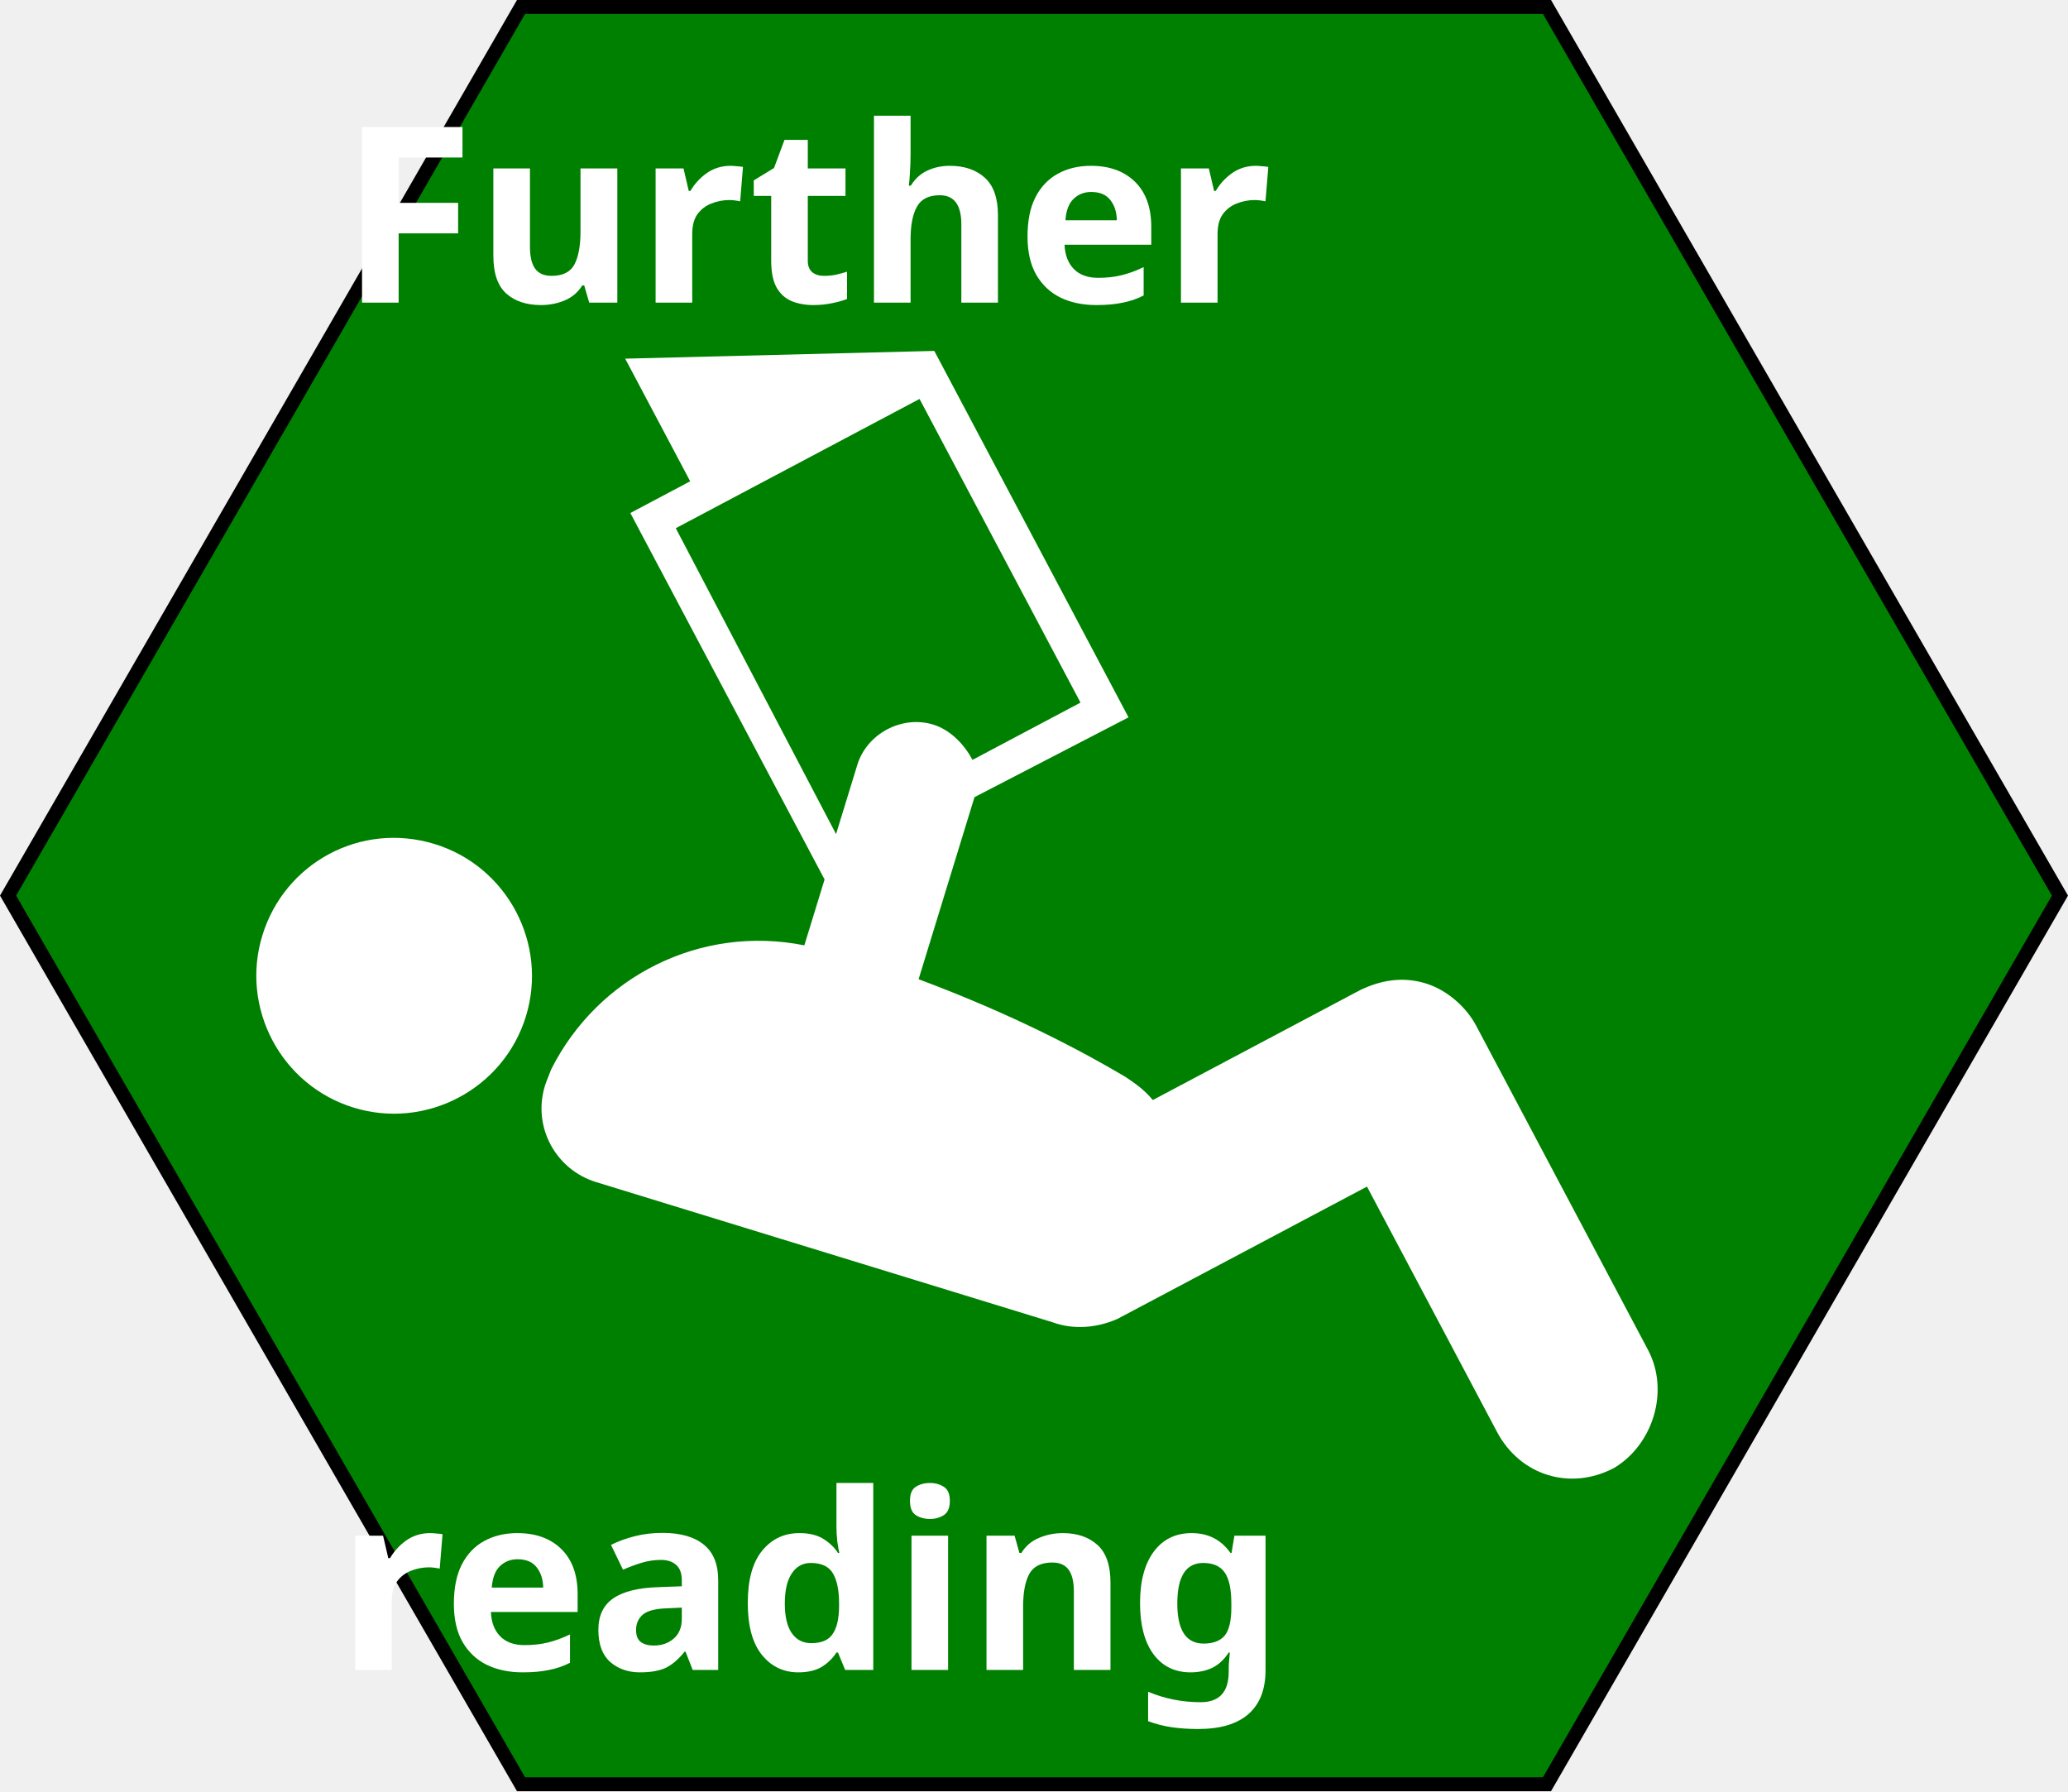
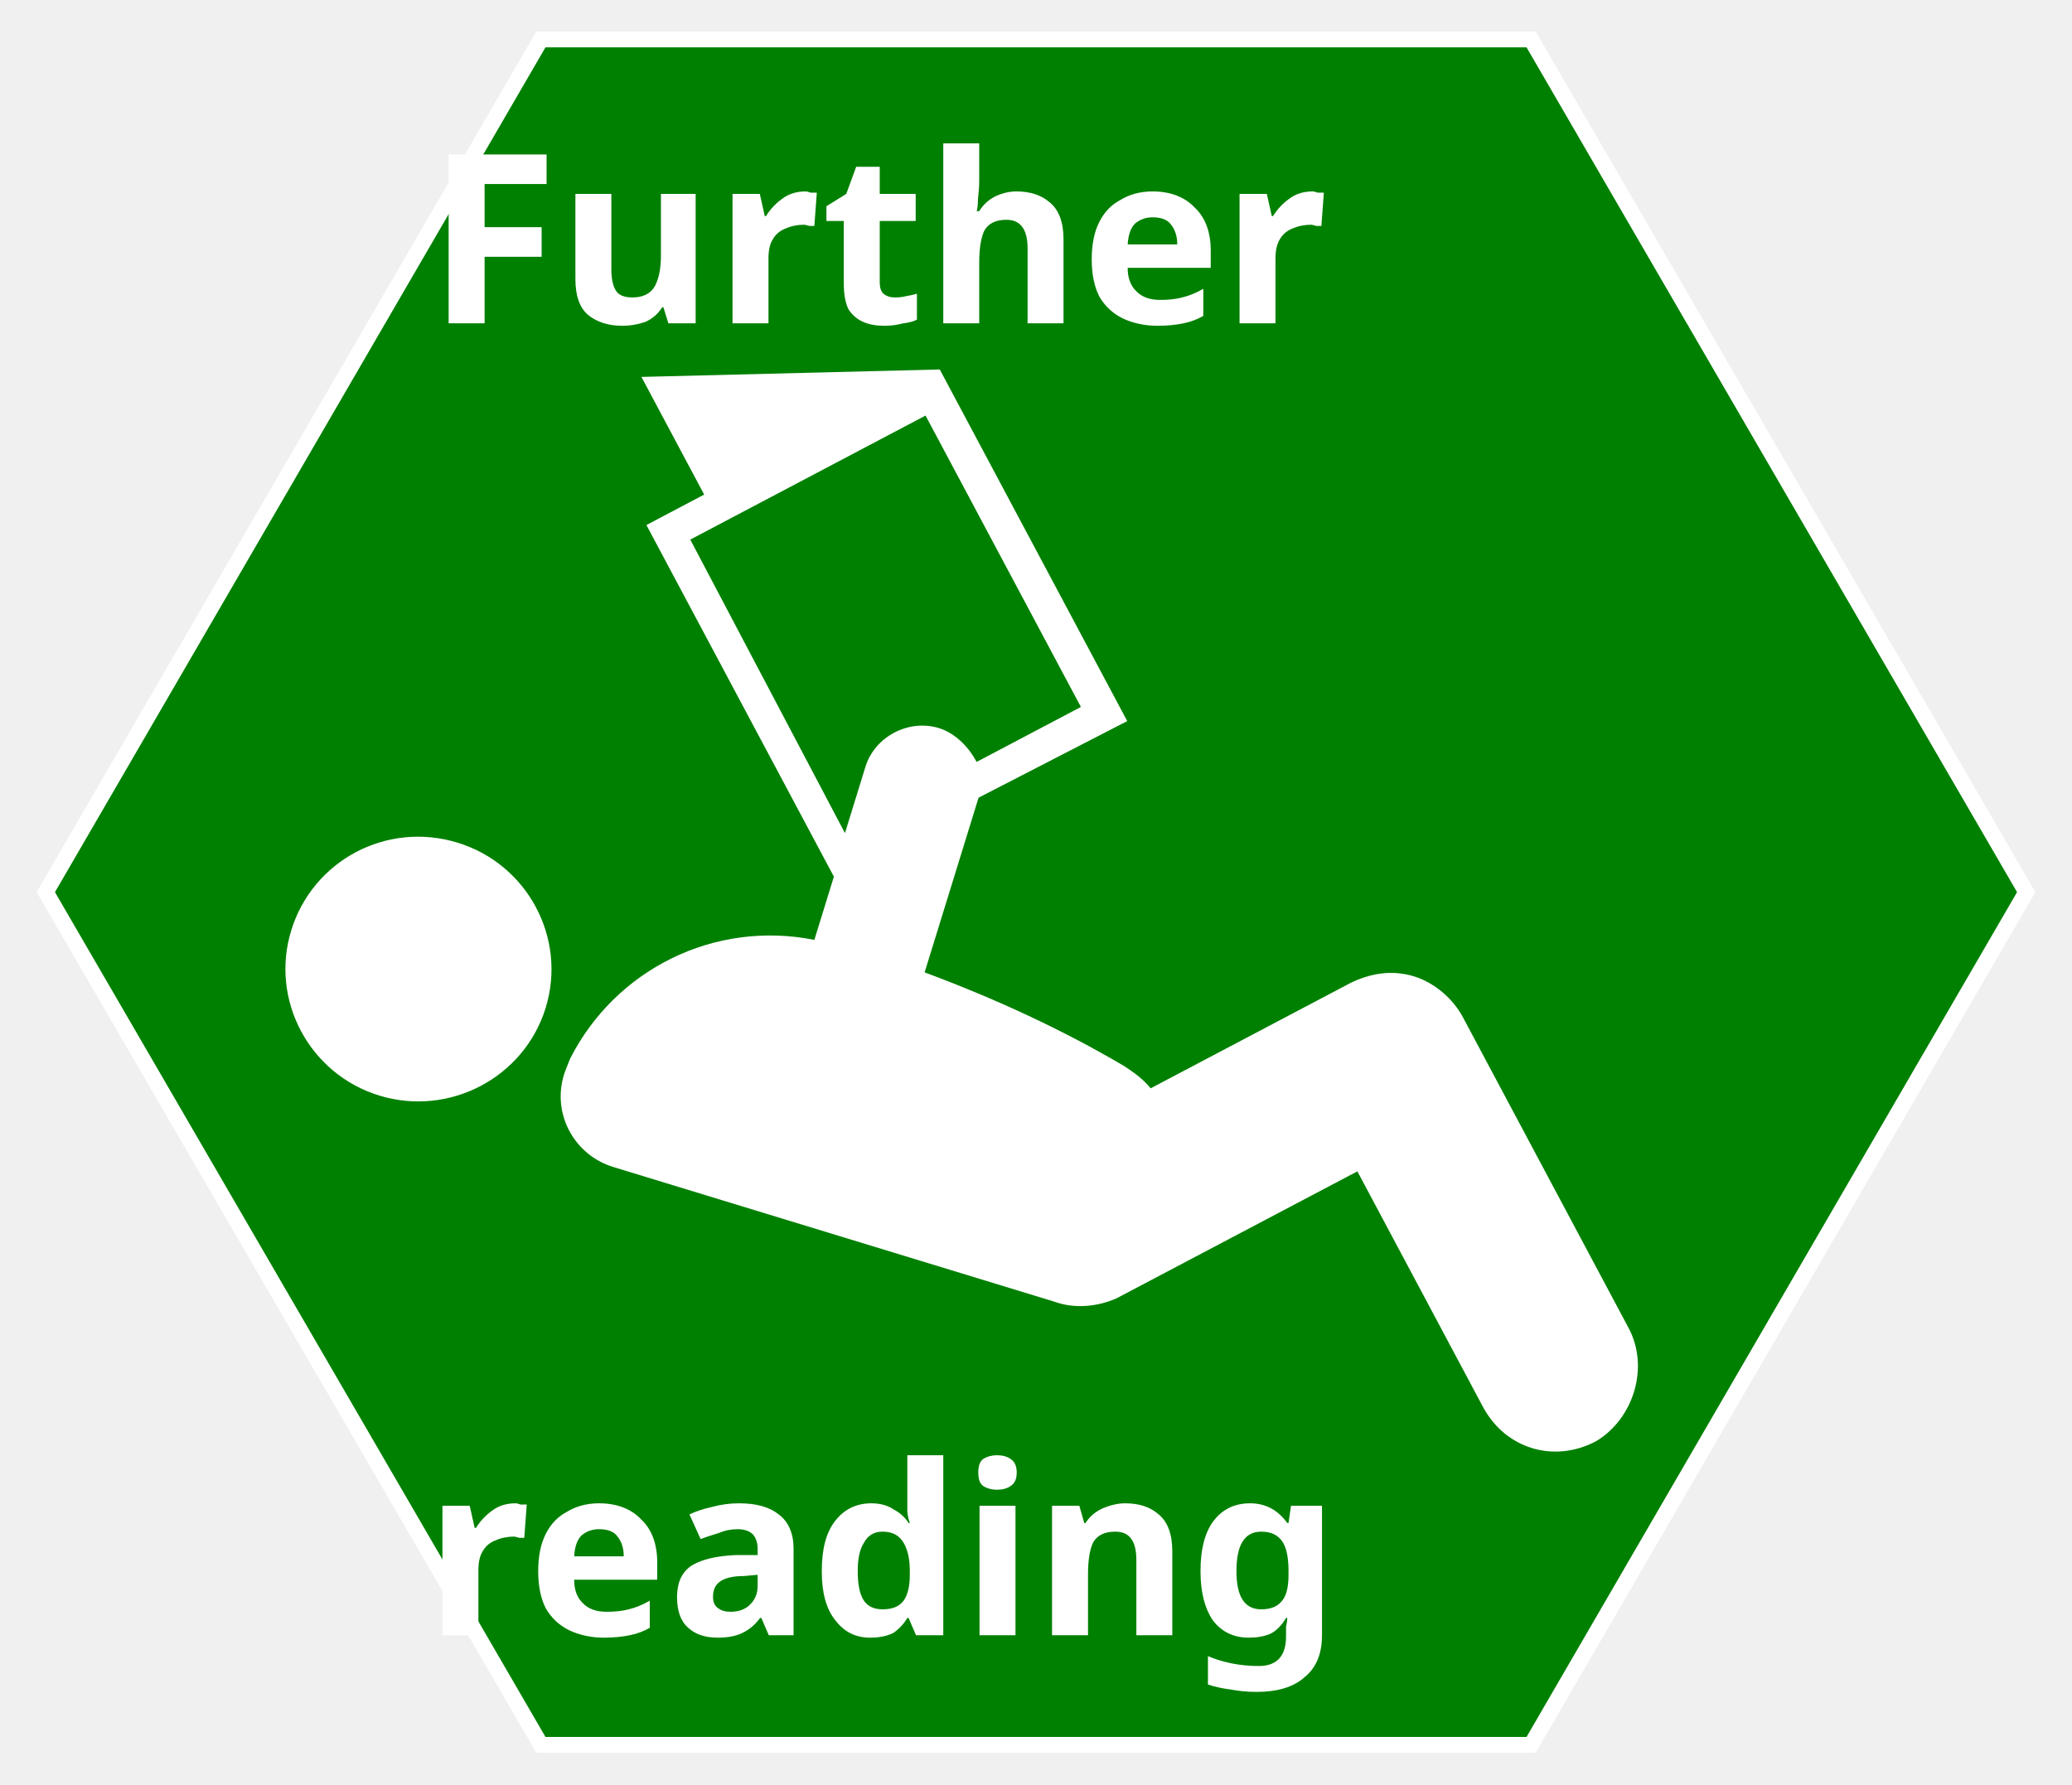
- <svg xmlns="http://www.w3.org/2000/svg" width="148.312mm" height="128.442mm" viewBox="0 0 148.312 128.442" version="1.1" id="svg5" xml:space="preserve">
+ <svg xmlns="http://www.w3.org/2000/svg" width="26.188mm" height="22.555mm" viewBox="0 0 26.188 22.555" version="1.1" id="svg5" xml:space="preserve">
  <defs id="defs2" />
-   <g id="layer1" transform="translate(-30.8441,-40.64892)">
-     <g id="g1100">
-       <path style="fill:#008000;stroke:#000000;stroke-width:1;stroke-dasharray:none;stop-color:#000000" id="path234" d="m 58.757,175.833 -73.579,0 -36.789,-63.721 36.789,-63.721 73.579,4e-6 36.789,63.721 z" transform="translate(83.03249,-7.242652)" />
-       <text xml:space="preserve" style="font-weight:bold;font-size:17.639px;font-family:'Atkinson Hyperlegible';-inkscape-font-specification:'Atkinson Hyperlegible Bold';text-align:center;text-anchor:middle;fill:#ffffff;stroke:#000000;stroke-width:1;stroke-dasharray:none;stop-color:#000000" x="104.744" y="62.351" id="text952">
-         <tspan id="tspan950" style="font-size:17.639px;fill:#ffffff;stroke:none;stroke-width:1" x="104.744" y="62.351">Further</tspan>
-       </text>
-       <text xml:space="preserve" style="font-weight:bold;font-size:17.639px;font-family:'Atkinson Hyperlegible';-inkscape-font-specification:'Atkinson Hyperlegible Bold';text-align:center;text-anchor:middle;fill:#ffffff;stroke:none;stroke-width:1;stroke-dasharray:none;stop-color:#000000" x="105.009" y="160.395" id="text1058">
-         <tspan id="tspan1056" style="font-size:17.639px;fill:#ffffff;stroke-width:1" x="105.009" y="160.395">reading</tspan>
-       </text>
-       <g style="fill:#ffffff;stroke-width:1.974" id="g1091" transform="matrix(0.8009195,0.2459252,-0.2459252,0.8009195,140.1457,-13.13862)">
-         <path d="m -49.1,157.8 c 6.5,0 11.8,5.3 11.8,11.8 0,6.5 -5.3,11.8 -11.8,11.8 -6.5,0 -11.8,-5.3 -11.8,-11.8 0,-6.5 5.2,-11.8 11.8,-11.8 z m 112,10.9 -22.2,-22.2 v 0 c -1.3,-1.3 -3.3,-2.2 -5.2,-2.2 -2.1,0 -3.8,0.9 -5.2,2.2 l -14.2,14.2 c -0.9,-0.6 -1.8,-0.9 -2.8,-1.2 C 7.1,158 0.6,157.1 -6.1,156.7 v -16.3 0 L 4.5,130 l -25.1,-25.1 -25.1,8.4 8.4,8.4 -4.1,4.1 25.1,25.1 v 5.9 c -9,0.9 -16.1,7.7 -17.6,16.5 0,0 -0.1,1.2 -0.1,1.5 0,3.7 3,6.6 6.6,6.6 h 16.3 c 0,0 0,0 0.1,0 0,0 0,0 0.1,0 h 24.4 c 1.8,0.1 3.7,-0.6 5.2,-1.9 0.1,-0.1 0.4,-0.4 0.4,-0.4 l 16.7,-16.7 16.8,16.8 c 3,3 7.5,3 10.5,0 2.6,-2.9 2.6,-7.7 -0.2,-10.5 z m -100.2,-42.8 16.7,-16.7 20.8,20.8 -7.4,7.4 c -1,-1 -2.5,-1.9 -4.1,-1.9 -2.8,0 -5.2,2.4 -5.2,5.2 v 6.2 z" id="path1083" style="fill:#ffffff;stroke-width:1.974" />
-       </g>
+   <g id="layer1" transform="translate(-30.80925,-146.5038)">
+     <path style="fill:#008000;stroke:#ffffff;stroke-width:1.179;stroke-dasharray:none;stop-color:#000000" id="path234" d="m 58.757,175.833 -73.579,0 -36.789,-63.721 36.789,-63.721 73.579,4e-6 36.789,63.721 z" transform="matrix(0.1700921,0,0,0.169154,40.16683,138.8168)" />
+     <text xml:space="preserve" style="font-weight:bold;font-size:2.992px;font-family:'Atkinson Hyperlegible';-inkscape-font-specification:'Atkinson Hyperlegible Bold';text-align:center;text-anchor:middle;fill:#ffffff;stroke:#000000;stroke-width:1;stroke-dasharray:none;stop-color:#000000" x="43.739" y="151.006" id="text952" transform="scale(1.002769,0.9972387)">
+       <tspan id="tspan950" style="font-size:2.992px;fill:#ffffff;stroke:none;stroke-width:1" x="43.739" y="151.006">Further</tspan>
+     </text>
+     <text xml:space="preserve" style="font-weight:bold;font-size:2.992px;font-family:'Atkinson Hyperlegible';-inkscape-font-specification:'Atkinson Hyperlegible Bold';text-align:center;text-anchor:middle;fill:#ffffff;stroke:none;stroke-width:1;stroke-dasharray:none;stop-color:#000000" x="43.784" y="167.636" id="text1058" transform="scale(1.002769,0.9972387)">
+       <tspan id="tspan1056" style="font-size:2.992px;fill:#ffffff;stroke-width:1" x="43.784" y="167.636">reading</tspan>
+     </text>
+     <g style="fill:#ffffff;stroke-width:11.636" id="g1091" transform="matrix(0.13623,0.04159923,-0.04182992,0.1354787,49.88133,137.8195)">
+       <path d="m -49.1,157.8 c 6.5,0 11.8,5.3 11.8,11.8 0,6.5 -5.3,11.8 -11.8,11.8 -6.5,0 -11.8,-5.3 -11.8,-11.8 0,-6.5 5.2,-11.8 11.8,-11.8 z m 112,10.9 -22.2,-22.2 v 0 c -1.3,-1.3 -3.3,-2.2 -5.2,-2.2 -2.1,0 -3.8,0.9 -5.2,2.2 l -14.2,14.2 c -0.9,-0.6 -1.8,-0.9 -2.8,-1.2 C 7.1,158 0.6,157.1 -6.1,156.7 v -16.3 0 L 4.5,130 l -25.1,-25.1 -25.1,8.4 8.4,8.4 -4.1,4.1 25.1,25.1 v 5.9 c -9,0.9 -16.1,7.7 -17.6,16.5 0,0 -0.1,1.2 -0.1,1.5 0,3.7 3,6.6 6.6,6.6 h 16.3 c 0,0 0,0 0.1,0 0,0 0,0 0.1,0 h 24.4 c 1.8,0.1 3.7,-0.6 5.2,-1.9 0.1,-0.1 0.4,-0.4 0.4,-0.4 l 16.7,-16.7 16.8,16.8 c 3,3 7.5,3 10.5,0 2.6,-2.9 2.6,-7.7 -0.2,-10.5 z m -100.2,-42.8 16.7,-16.7 20.8,20.8 -7.4,7.4 c -1,-1 -2.5,-1.9 -4.1,-1.9 -2.8,0 -5.2,2.4 -5.2,5.2 v 6.2 z" id="path1083" style="fill:#ffffff;stroke-width:11.636" />
    </g>
  </g>
</svg>
